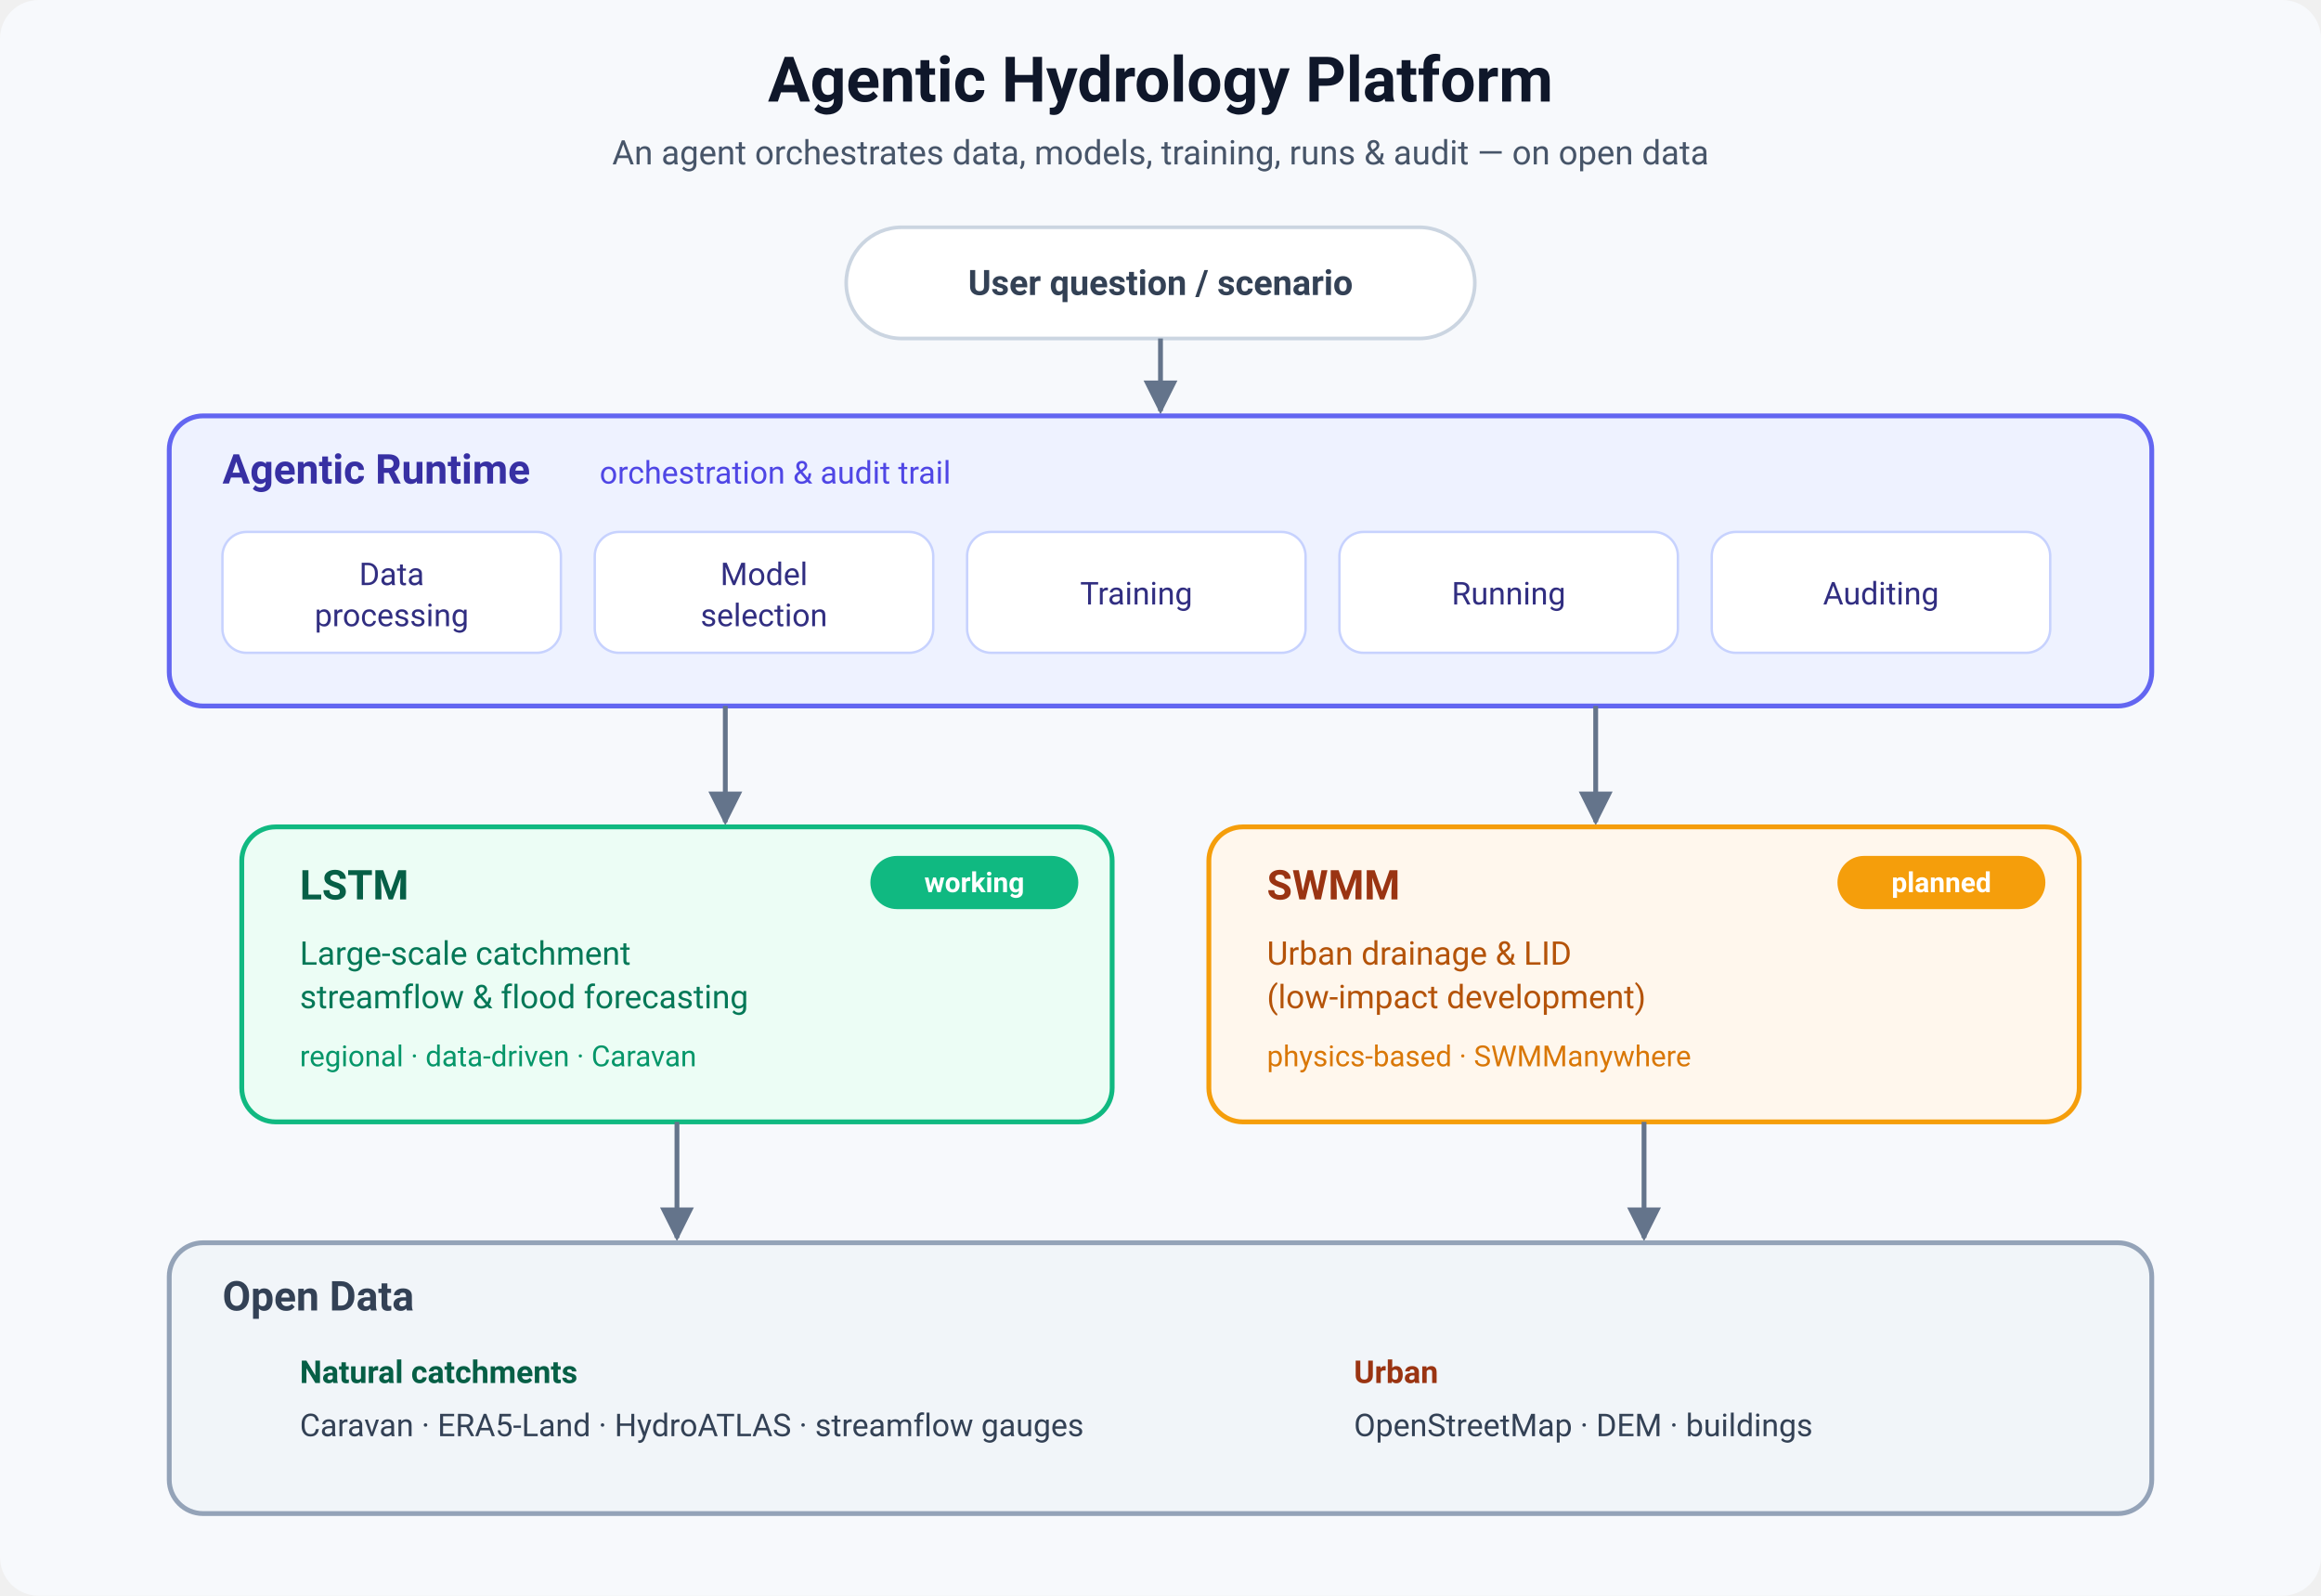
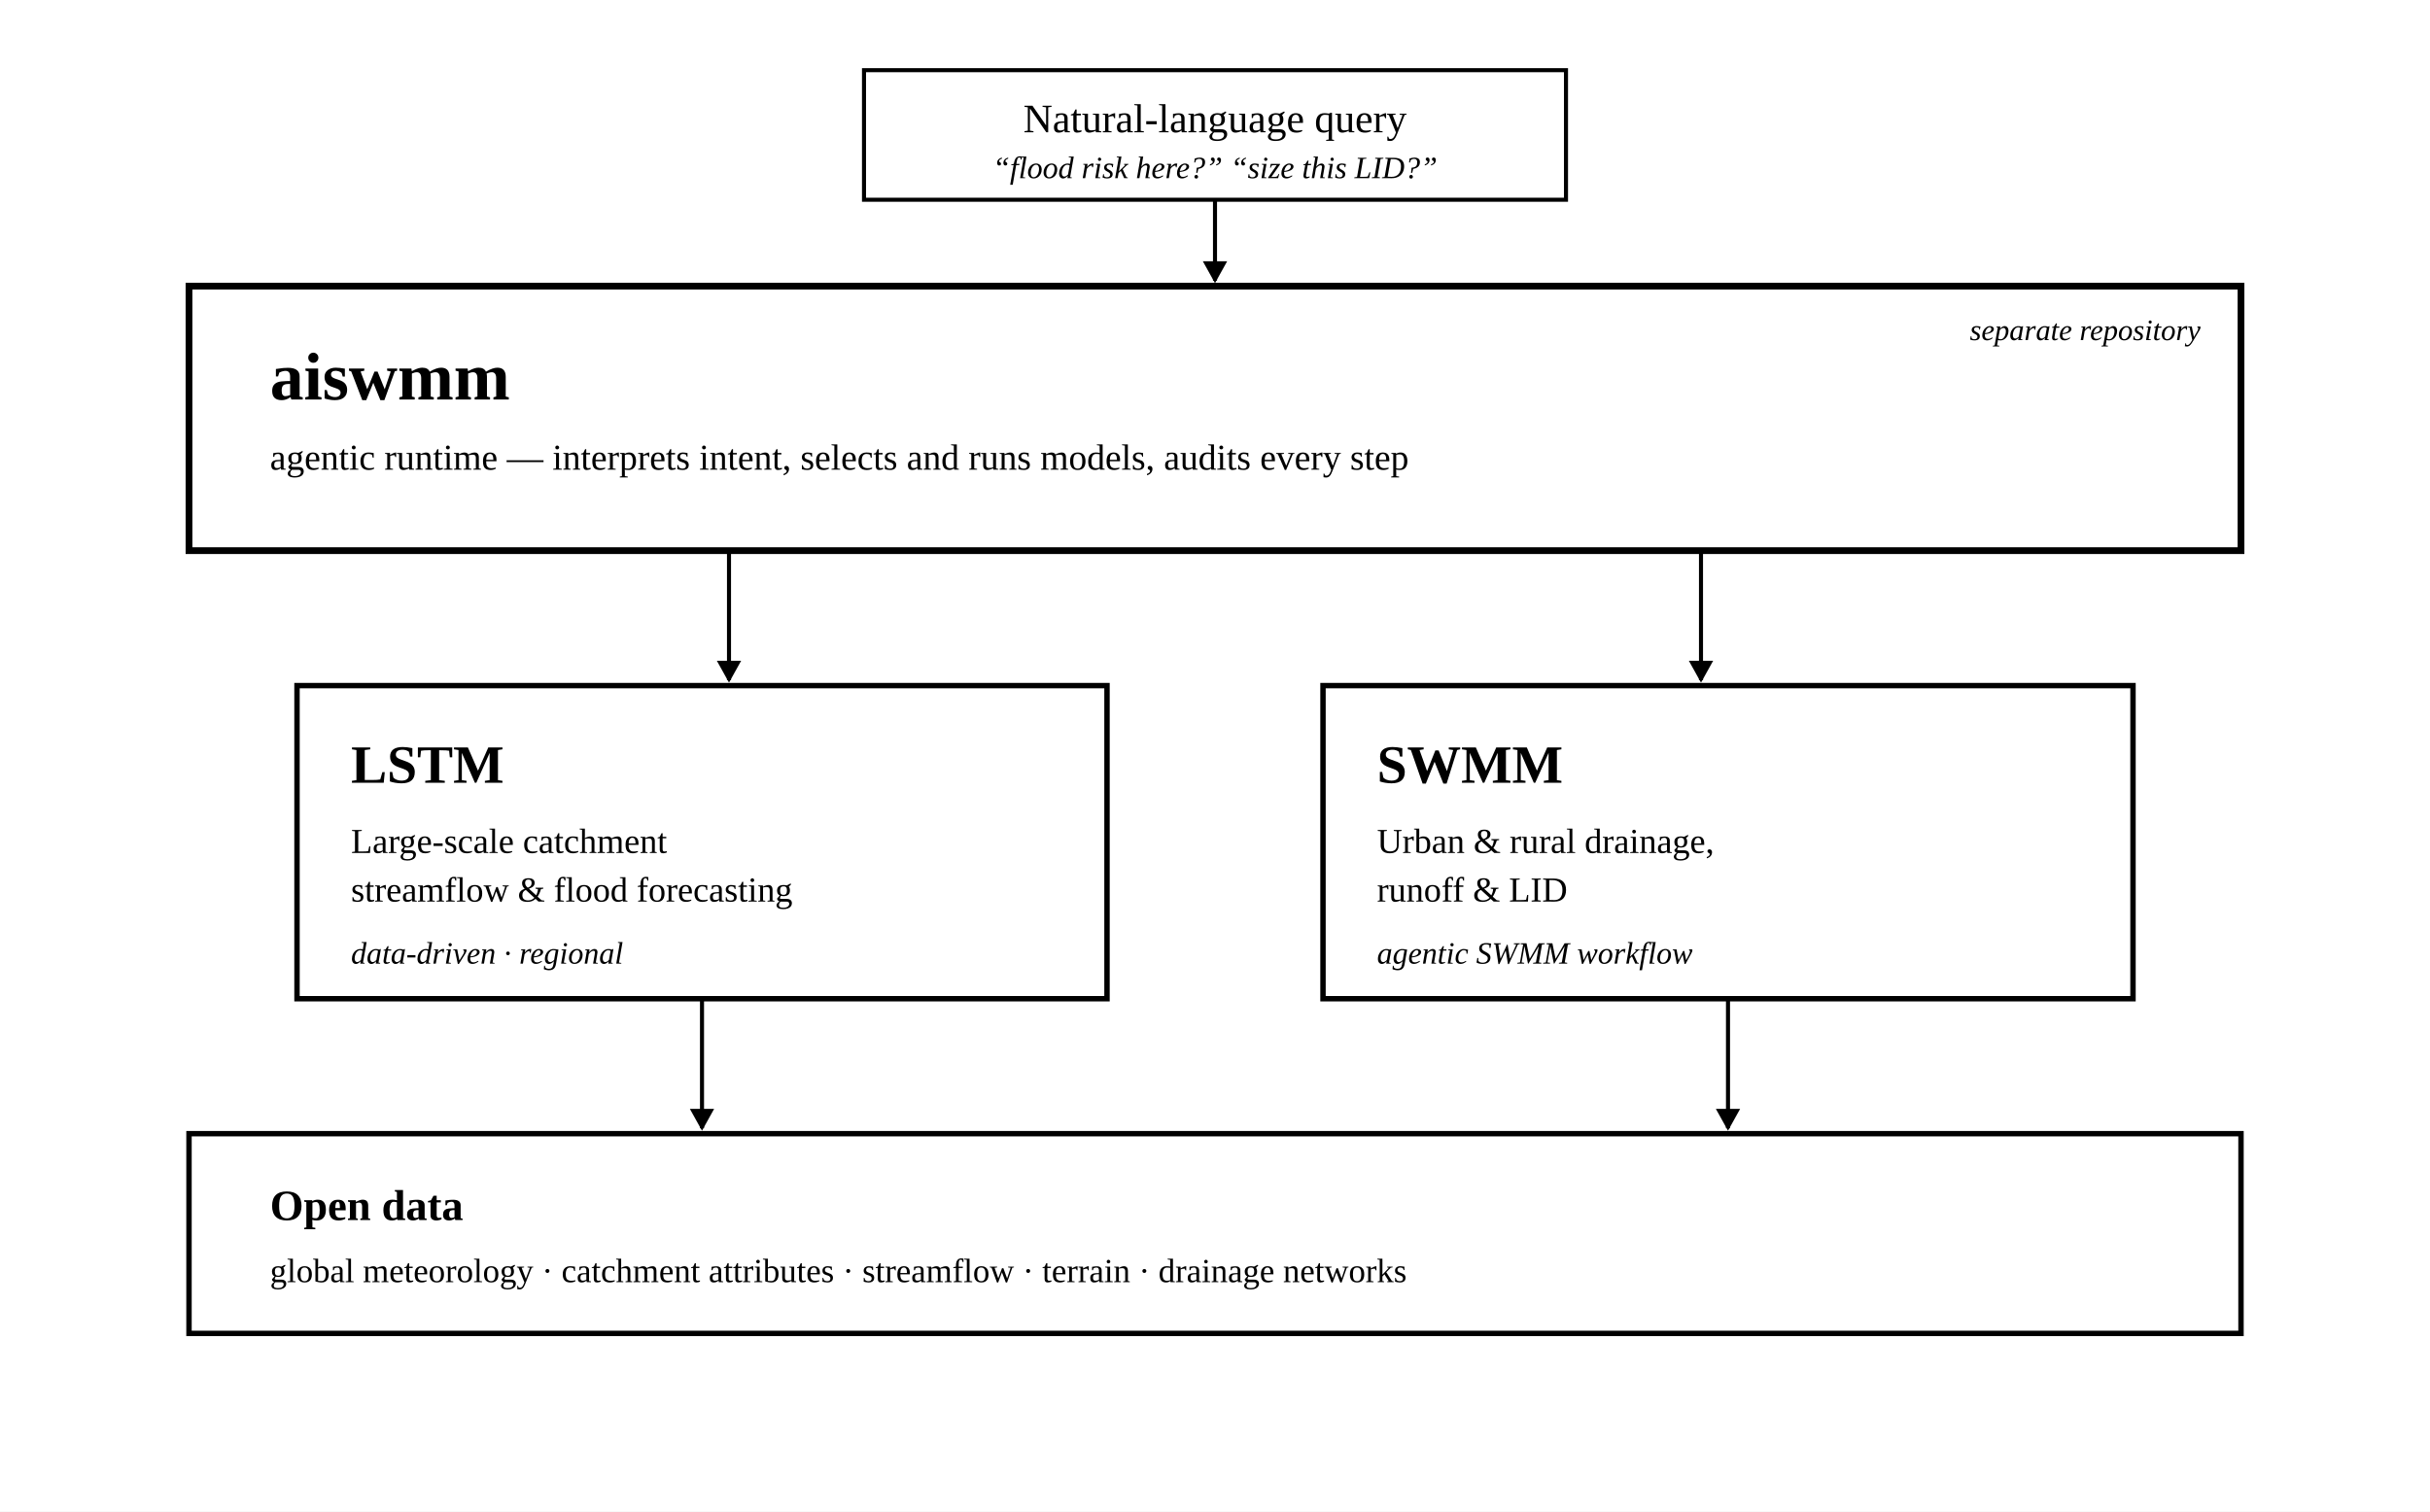
- <svg xmlns="http://www.w3.org/2000/svg" viewBox="0 0 960 660" font-family="-apple-system, BlinkMacSystemFont, Segoe UI, Roboto, Helvetica, Arial, sans-serif">
+ <svg xmlns="http://www.w3.org/2000/svg" viewBox="0 0 900 560" font-family="Georgia, 'Times New Roman', serif">
  <defs>
-     <marker id="arrow" viewBox="0 0 10 10" refX="9" refY="5" markerWidth="7" markerHeight="7" orient="auto-start-reverse">
-       <path d="M0,0 L10,5 L0,10 z" fill="#64748b" />
+     <marker id="ah" viewBox="0 0 10 10" refX="8" refY="5" markerWidth="6" markerHeight="6" orient="auto-start-reverse">
+       <path d="M0,0 L9,5 L0,10 z" fill="#000000" />
    </marker>
  </defs>
-   <rect x="0" y="0" width="960" height="660" rx="16" fill="#f7f9fc" />
-   <text x="480" y="42" text-anchor="middle" font-size="26" font-weight="700" fill="#0f172a">Agentic Hydrology Platform</text>
-   <text x="480" y="68" text-anchor="middle" font-size="14" fill="#475569">An agent orchestrates data, models, training, runs &amp; audit — on open data</text>
-   <rect x="350" y="94" width="260" height="46" rx="23" fill="#ffffff" stroke="#cbd5e1" stroke-width="1.5" />
-   <text x="480" y="122" text-anchor="middle" font-size="14.5" fill="#334155" font-weight="600">User question / scenario</text>
-   <line x1="480" y1="140" x2="480" y2="170" stroke="#64748b" stroke-width="2" marker-end="url(#arrow)" />
-   <rect x="70" y="172" width="820" height="120" rx="14" fill="#eef2ff" stroke="#6366f1" stroke-width="2" />
-   <text x="92" y="200" font-size="17" font-weight="700" fill="#3730a3">Agentic Runtime</text>
-   <text x="248" y="200" font-size="13" fill="#4f46e5">orchestration &amp; audit trail</text>
-   <g font-size="13" fill="#312e81" text-anchor="middle">
-     <rect x="92" y="220" width="140" height="50" rx="10" fill="#ffffff" stroke="#c7d2fe" />
-     <text x="162" y="242">Data</text>
-     <text x="162" y="259">processing</text>
-     <rect x="246" y="220" width="140" height="50" rx="10" fill="#ffffff" stroke="#c7d2fe" />
-     <text x="316" y="242">Model</text>
-     <text x="316" y="259">selection</text>
-     <rect x="400" y="220" width="140" height="50" rx="10" fill="#ffffff" stroke="#c7d2fe" />
-     <text x="470" y="250">Training</text>
-     <rect x="554" y="220" width="140" height="50" rx="10" fill="#ffffff" stroke="#c7d2fe" />
-     <text x="624" y="250">Running</text>
-     <rect x="708" y="220" width="140" height="50" rx="10" fill="#ffffff" stroke="#c7d2fe" />
-     <text x="778" y="250">Auditing</text>
-   </g>
-   <line x1="300" y1="292" x2="300" y2="340" stroke="#64748b" stroke-width="2" marker-end="url(#arrow)" />
-   <line x1="660" y1="292" x2="660" y2="340" stroke="#64748b" stroke-width="2" marker-end="url(#arrow)" />
-   <rect x="100" y="342" width="360" height="122" rx="14" fill="#ecfdf5" stroke="#10b981" stroke-width="2" />
-   <text x="124" y="372" font-size="17" font-weight="700" fill="#065f46">LSTM</text>
-   <rect x="360" y="354" width="86" height="22" rx="11" fill="#10b981" />
-   <text x="403" y="369" text-anchor="middle" font-size="11.5" fill="#ffffff" font-weight="700">working</text>
-   <text x="124" y="399" font-size="13.5" fill="#047857">Large-scale catchment</text>
-   <text x="124" y="417" font-size="13.5" fill="#047857">streamflow &amp; flood forecasting</text>
-   <text x="124" y="441" font-size="12" fill="#059669">regional · data-driven · Caravan</text>
-   <rect x="500" y="342" width="360" height="122" rx="14" fill="#fff7ed" stroke="#f59e0b" stroke-width="2" />
-   <text x="524" y="372" font-size="17" font-weight="700" fill="#9a3412">SWMM</text>
-   <rect x="760" y="354" width="86" height="22" rx="11" fill="#f59e0b" />
-   <text x="803" y="369" text-anchor="middle" font-size="11.5" fill="#ffffff" font-weight="700">planned</text>
-   <text x="524" y="399" font-size="13.5" fill="#b45309">Urban drainage &amp; LID</text>
-   <text x="524" y="417" font-size="13.5" fill="#b45309">(low-impact development)</text>
-   <text x="524" y="441" font-size="12" fill="#d97706">physics-based · SWMManywhere</text>
-   <line x1="280" y1="464" x2="280" y2="512" stroke="#64748b" stroke-width="2" marker-end="url(#arrow)" />
-   <line x1="680" y1="464" x2="680" y2="512" stroke="#64748b" stroke-width="2" marker-end="url(#arrow)" />
-   <rect x="70" y="514" width="820" height="112" rx="14" fill="#f1f5f9" stroke="#94a3b8" stroke-width="2" />
-   <text x="92" y="542" font-size="17" font-weight="700" fill="#334155">Open Data</text>
-   <text x="124" y="572" font-size="13" font-weight="600" fill="#065f46">Natural catchments</text>
-   <text x="124" y="594" font-size="13" fill="#334155">Caravan · ERA5-Land · HydroATLAS · streamflow gauges</text>
-   <text x="560" y="572" font-size="13" font-weight="600" fill="#9a3412">Urban</text>
-   <text x="560" y="594" font-size="13" fill="#334155">OpenStreetMap · DEM · buildings</text>
+   <rect x="0" y="0" width="900" height="560" fill="#ffffff" />
+   <rect x="320" y="26" width="260" height="48" fill="#ffffff" stroke="#000000" stroke-width="1.5" />
+   <text x="450" y="49" text-anchor="middle" font-size="15" fill="#000000">Natural-language query</text>
+   <text x="450" y="66" text-anchor="middle" font-size="11.5" font-style="italic" fill="#000000">“flood risk here?”   “size this LID?”</text>
+   <line x1="450" y1="74" x2="450" y2="104" stroke="#000000" stroke-width="1.5" marker-end="url(#ah)" />
+   <rect x="70" y="106" width="760" height="98" fill="#ffffff" stroke="#000000" stroke-width="2.5" />
+   <text x="100" y="148" font-size="25" font-weight="700" fill="#000000">aiswmm</text>
+   <text x="100" y="174" font-size="13.5" fill="#000000">agentic runtime — interprets intent, selects and runs models, audits every step</text>
+   <text x="815" y="126" text-anchor="end" font-size="11" font-style="italic" fill="#000000">separate repository</text>
+   <line x1="270" y1="204" x2="270" y2="252" stroke="#000000" stroke-width="1.5" marker-end="url(#ah)" />
+   <line x1="630" y1="204" x2="630" y2="252" stroke="#000000" stroke-width="1.5" marker-end="url(#ah)" />
+   <rect x="110" y="254" width="300" height="116" fill="#ffffff" stroke="#000000" stroke-width="2" />
+   <text x="130" y="290" font-size="20" font-weight="700" fill="#000000">LSTM</text>
+   <text x="130" y="316" font-size="13" fill="#000000">Large-scale catchment</text>
+   <text x="130" y="334" font-size="13" fill="#000000">streamflow &amp; flood forecasting</text>
+   <text x="130" y="357" font-size="11.5" font-style="italic" fill="#000000">data-driven · regional</text>
+   <rect x="490" y="254" width="300" height="116" fill="#ffffff" stroke="#000000" stroke-width="2" />
+   <text x="510" y="290" font-size="20" font-weight="700" fill="#000000">SWMM</text>
+   <text x="510" y="316" font-size="13" fill="#000000">Urban &amp; rural drainage,</text>
+   <text x="510" y="334" font-size="13" fill="#000000">runoff &amp; LID</text>
+   <text x="510" y="357" font-size="11.5" font-style="italic" fill="#000000">agentic SWMM workflow</text>
+   <line x1="260" y1="370" x2="260" y2="418" stroke="#000000" stroke-width="1.5" marker-end="url(#ah)" />
+   <line x1="640" y1="370" x2="640" y2="418" stroke="#000000" stroke-width="1.5" marker-end="url(#ah)" />
+   <rect x="70" y="420" width="760" height="74" fill="#ffffff" stroke="#000000" stroke-width="2" />
+   <text x="100" y="452" font-size="16" font-weight="700" fill="#000000">Open data</text>
+   <text x="100" y="475" font-size="12.5" fill="#000000">global meteorology · catchment attributes · streamflow · terrain · drainage networks</text>
</svg>
